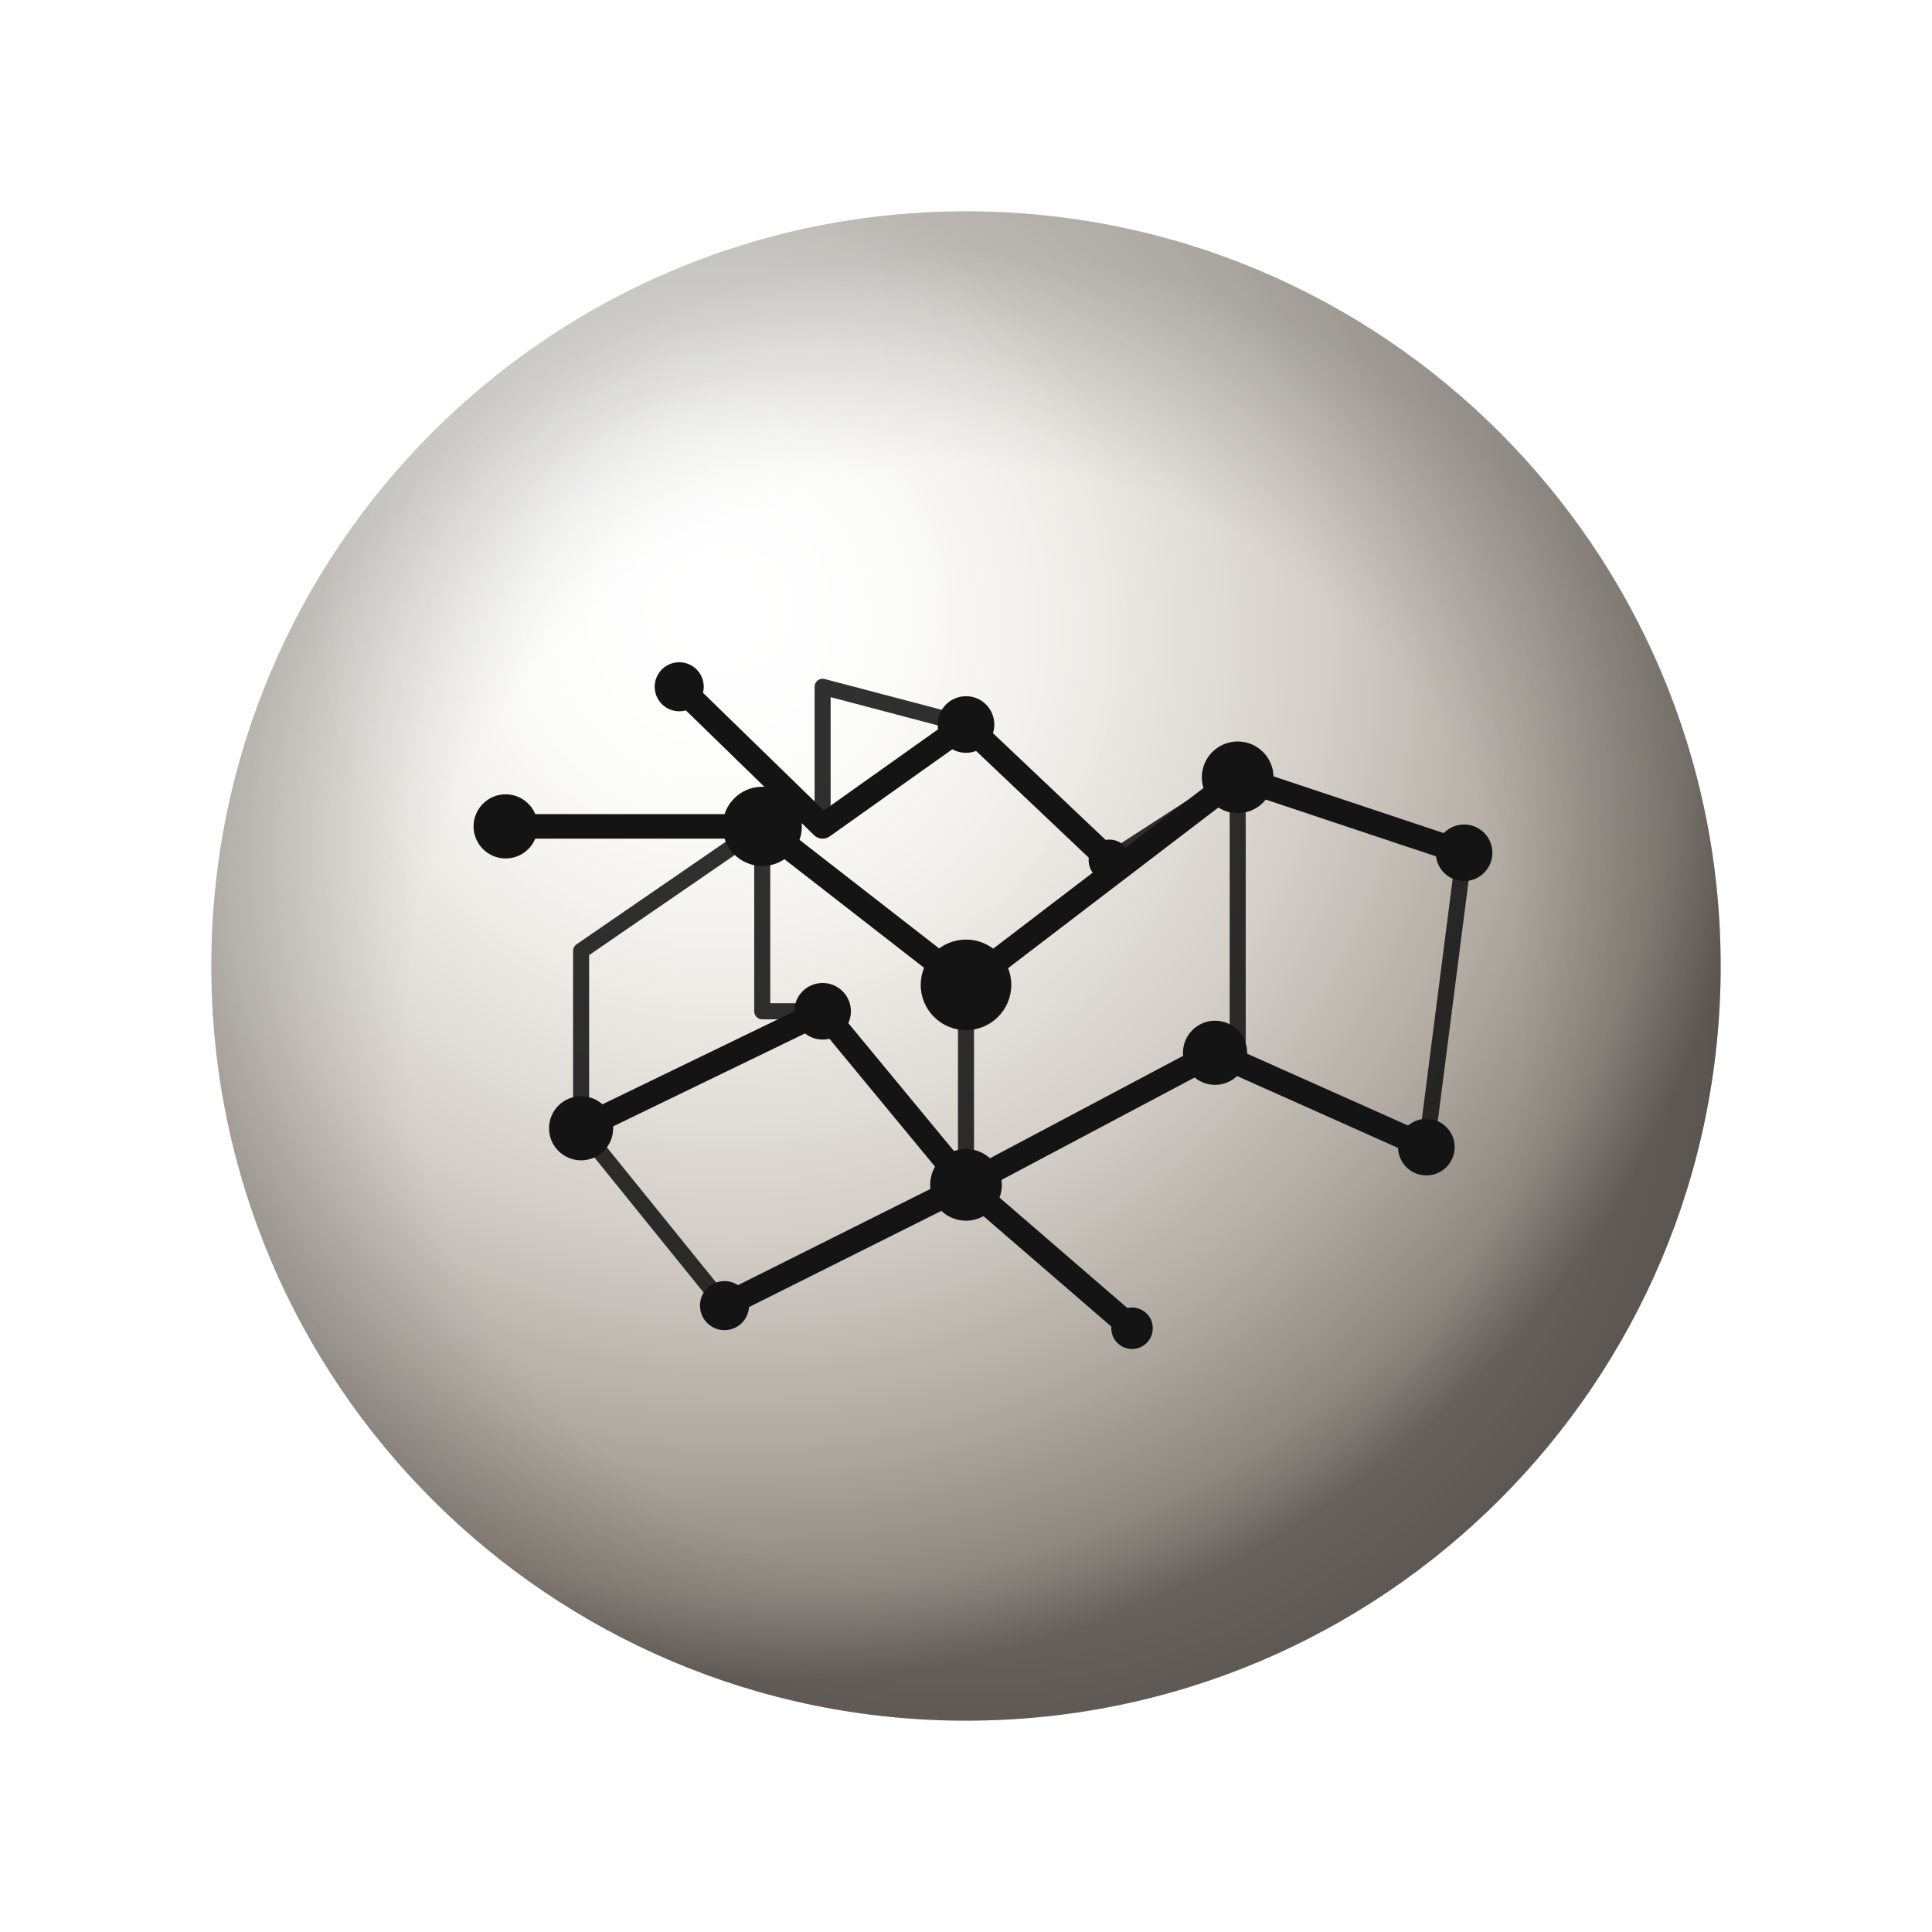
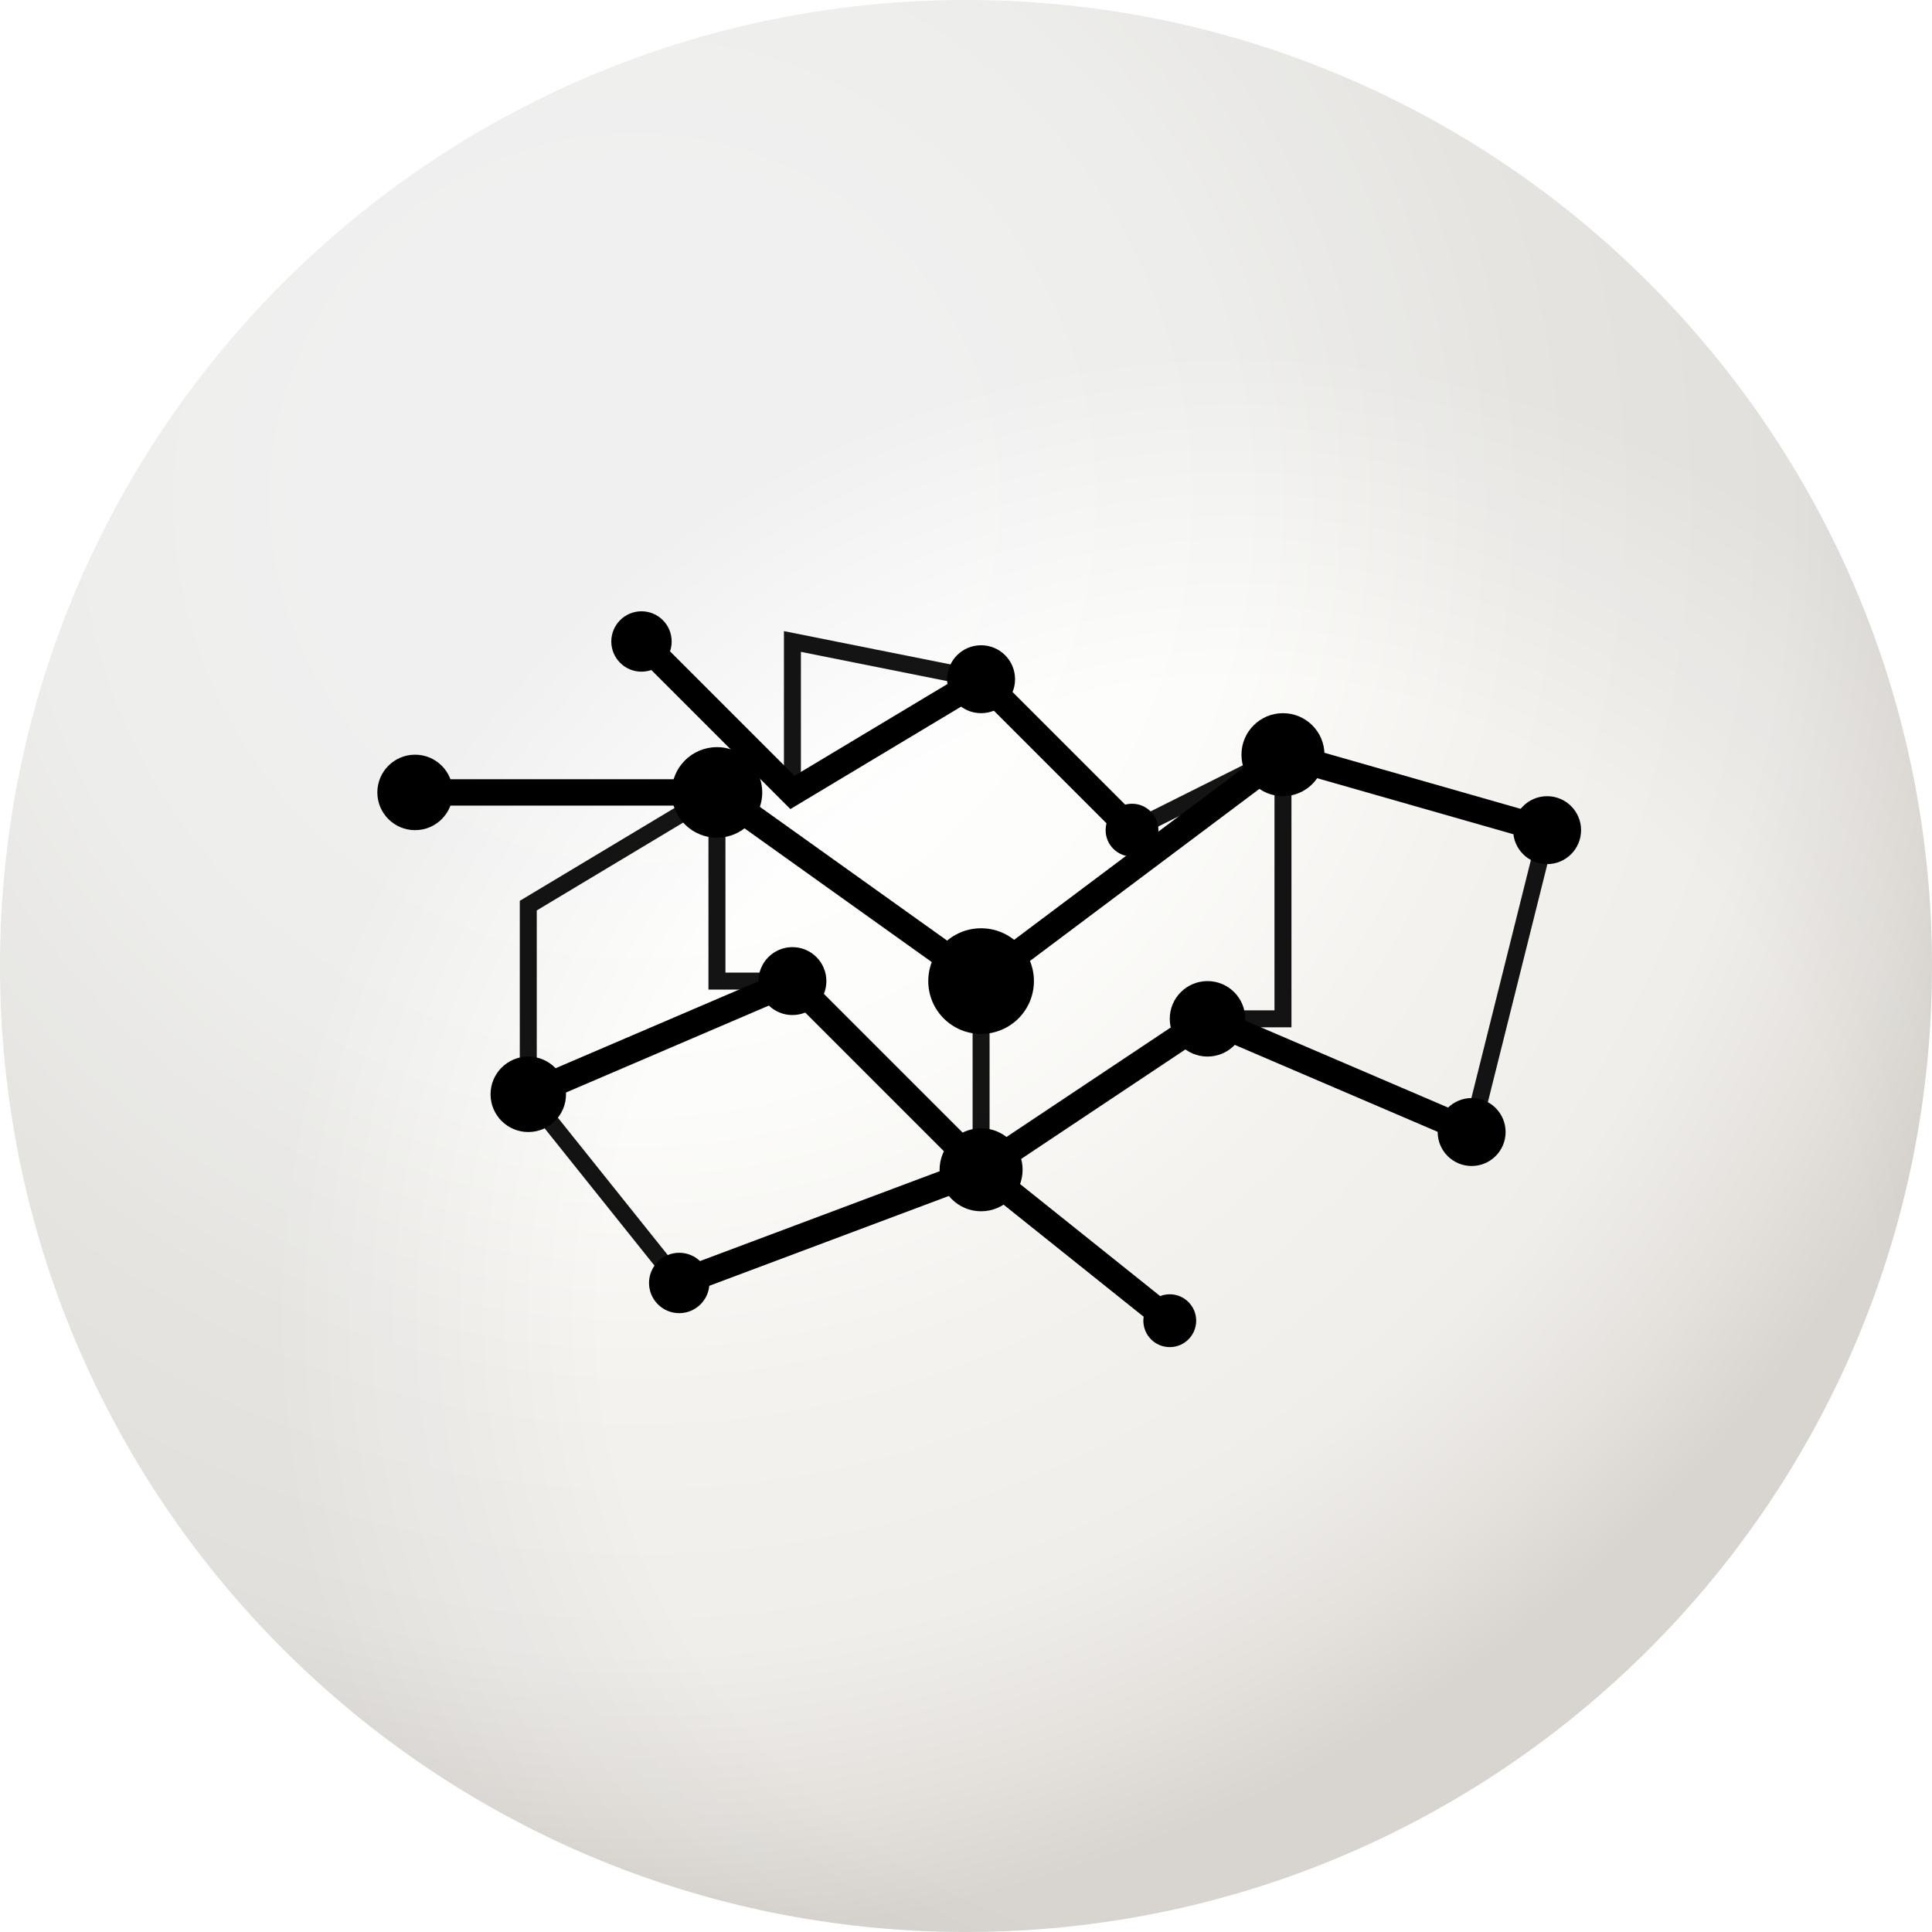
- <svg xmlns="http://www.w3.org/2000/svg" width="2048" height="2048" viewBox="0 0 1024 1024">
+ <svg xmlns="http://www.w3.org/2000/svg" width="1024" height="1024" viewBox="0 0 1024 1024">
  <defs>
-     <radialGradient id="base" cx="36%" cy="30%" r="68%" fx="32%" fy="26%">
+     <radialGradient id="sphere" cx="33%" cy="26%" r="74%">
      <stop offset="0%" stop-color="#FFFFFF" />
-       <stop offset="18%" stop-color="#FAFAF8" />
-       <stop offset="38%" stop-color="#ECE9E4" />
-       <stop offset="58%" stop-color="#D4CFC8" />
-       <stop offset="78%" stop-color="#B0AAA2" />
-       <stop offset="92%" stop-color="#8F8880" />
-       <stop offset="100%" stop-color="#6B6560" />
+       <stop offset="22%" stop-color="#FFFFFF" />
+       <stop offset="42%" stop-color="#FCFCFA" />
+       <stop offset="62%" stop-color="#F4F2EF" />
+       <stop offset="80%" stop-color="#F0EEEB" />
+       <stop offset="92%" stop-color="#E4E1DD" />
+       <stop offset="100%" stop-color="#D8D5D0" />
    </radialGradient>
-     <radialGradient id="rim" cx="50%" cy="54%" r="52%">
-       <stop offset="72%" stop-color="#000000" stop-opacity="0" />
-       <stop offset="100%" stop-color="#000000" stop-opacity="0.18" />
-     </radialGradient>
-     <radialGradient id="spec" cx="34%" cy="26%" r="28%">
-       <stop offset="0%" stop-color="#FFFFFF" stop-opacity="0.95" />
-       <stop offset="55%" stop-color="#FFFFFF" stop-opacity="0.22" />
-       <stop offset="100%" stop-color="#FFFFFF" stop-opacity="0" />
+     <radialGradient id="shade" cx="64%" cy="68%" r="50%">
+       <stop offset="65%" stop-color="#000000" stop-opacity="0" />
+       <stop offset="100%" stop-color="#000000" stop-opacity="0.06" />
    </radialGradient>
    <clipPath id="ball">
-       <circle cx="512" cy="512" r="400" />
+       <circle cx="512" cy="512" r="512" />
    </clipPath>
  </defs>
-   <circle cx="512" cy="512" r="400" fill="url(#base)" />
-   <circle cx="512" cy="512" r="400" fill="url(#rim)" />
-   <circle cx="512" cy="512" r="400" fill="url(#spec)" />
-   <g clip-path="url(#ball)" fill="none" stroke="#141414" stroke-linecap="round" stroke-linejoin="round">
-     <g stroke-width="13">
-       <path d="M 268 438 L 404 438 L 512 522 L 656 412 L 776 452" />
-       <path d="M 308 598 L 436 536 L 512 628 L 644 558 L 756 608" />
-       <path d="M 360 364 L 436 438 L 512 384 L 588 456" />
-       <path d="M 384 692 L 512 628 L 600 704" />
+   <circle cx="512" cy="512" r="512" fill="url(#sphere)" />
+   <circle cx="512" cy="512" r="512" fill="url(#shade)" />
+   <g clip-path="url(#ball)" fill="none" stroke="#000000" stroke-linecap="square" stroke-linejoin="miter">
+     <g stroke-width="14">
+       <path d="M 220 420 L 380 420 L 520 520 L 680 400 L 820 440" />
+       <path d="M 280 580 L 420 520 L 520 620 L 640 540 L 780 600" />
+       <path d="M 340 340 L 420 420 L 520 360 L 600 440" />
+       <path d="M 360 680 L 520 620 L 620 700" />
    </g>
-     <g stroke-width="8.5" opacity="0.88">
-       <path d="M 404 438 L 404 536 L 436 536" />
-       <path d="M 512 522 L 512 628 L 644 558" />
-       <path d="M 436 438 L 436 364 L 512 384" />
-       <path d="M 656 412 L 656 558 L 644 558" />
-       <path d="M 308 598 L 308 504 L 404 438" />
-       <path d="M 776 452 L 756 608" />
-       <path d="M 512 384 L 588 456 L 656 412" />
-       <path d="M 384 692 L 308 598" />
+     <g stroke-width="9" opacity="0.92">
+       <path d="M 380 420 L 380 520 L 420 520" />
+       <path d="M 520 520 L 520 620 L 640 540" />
+       <path d="M 420 420 L 420 340 L 520 360" />
+       <path d="M 680 400 L 680 540 L 640 540" />
+       <path d="M 280 580 L 280 480 L 380 420" />
+       <path d="M 820 440 L 780 600" />
+       <path d="M 520 360 L 600 440 L 680 400" />
+       <path d="M 360 680 L 280 580" />
    </g>
-     <g fill="#141414" stroke="none">
-       <circle cx="268" cy="438" r="17" />
-       <circle cx="404" cy="438" r="21" />
-       <circle cx="512" cy="522" r="24" />
-       <circle cx="656" cy="412" r="19" />
-       <circle cx="776" cy="452" r="15" />
-       <circle cx="308" cy="598" r="17" />
-       <circle cx="436" cy="536" r="15" />
-       <circle cx="512" cy="628" r="19" />
-       <circle cx="644" cy="558" r="17" />
-       <circle cx="756" cy="608" r="15" />
-       <circle cx="360" cy="364" r="13" />
-       <circle cx="512" cy="384" r="15" />
-       <circle cx="588" cy="456" r="11" />
-       <circle cx="384" cy="692" r="13" />
-       <circle cx="600" cy="704" r="11" />
+     <g fill="#000000" stroke="none">
+       <circle cx="220" cy="420" r="20" />
+       <circle cx="380" cy="420" r="24" />
+       <circle cx="520" cy="520" r="28" />
+       <circle cx="680" cy="400" r="22" />
+       <circle cx="820" cy="440" r="18" />
+       <circle cx="280" cy="580" r="20" />
+       <circle cx="420" cy="520" r="18" />
+       <circle cx="520" cy="620" r="22" />
+       <circle cx="640" cy="540" r="20" />
+       <circle cx="780" cy="600" r="18" />
+       <circle cx="340" cy="340" r="16" />
+       <circle cx="520" cy="360" r="18" />
+       <circle cx="600" cy="440" r="14" />
+       <circle cx="360" cy="680" r="16" />
+       <circle cx="620" cy="700" r="14" />
    </g>
  </g>
</svg>
